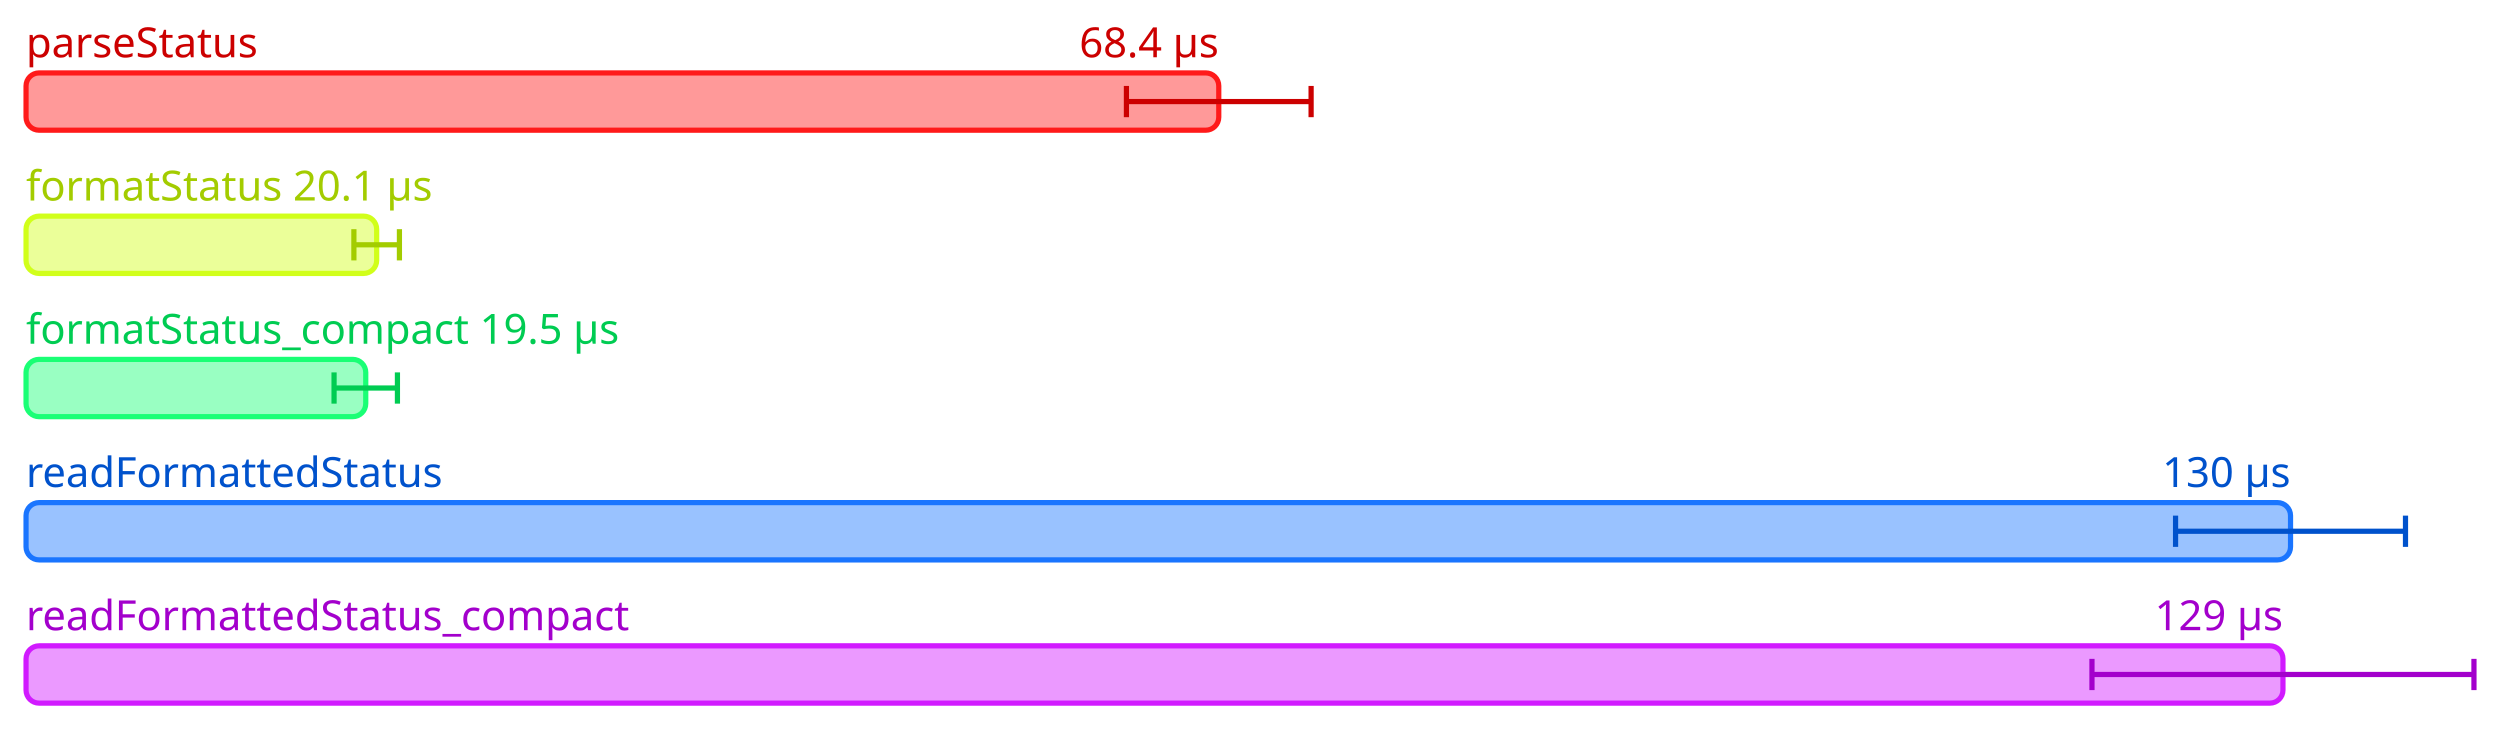
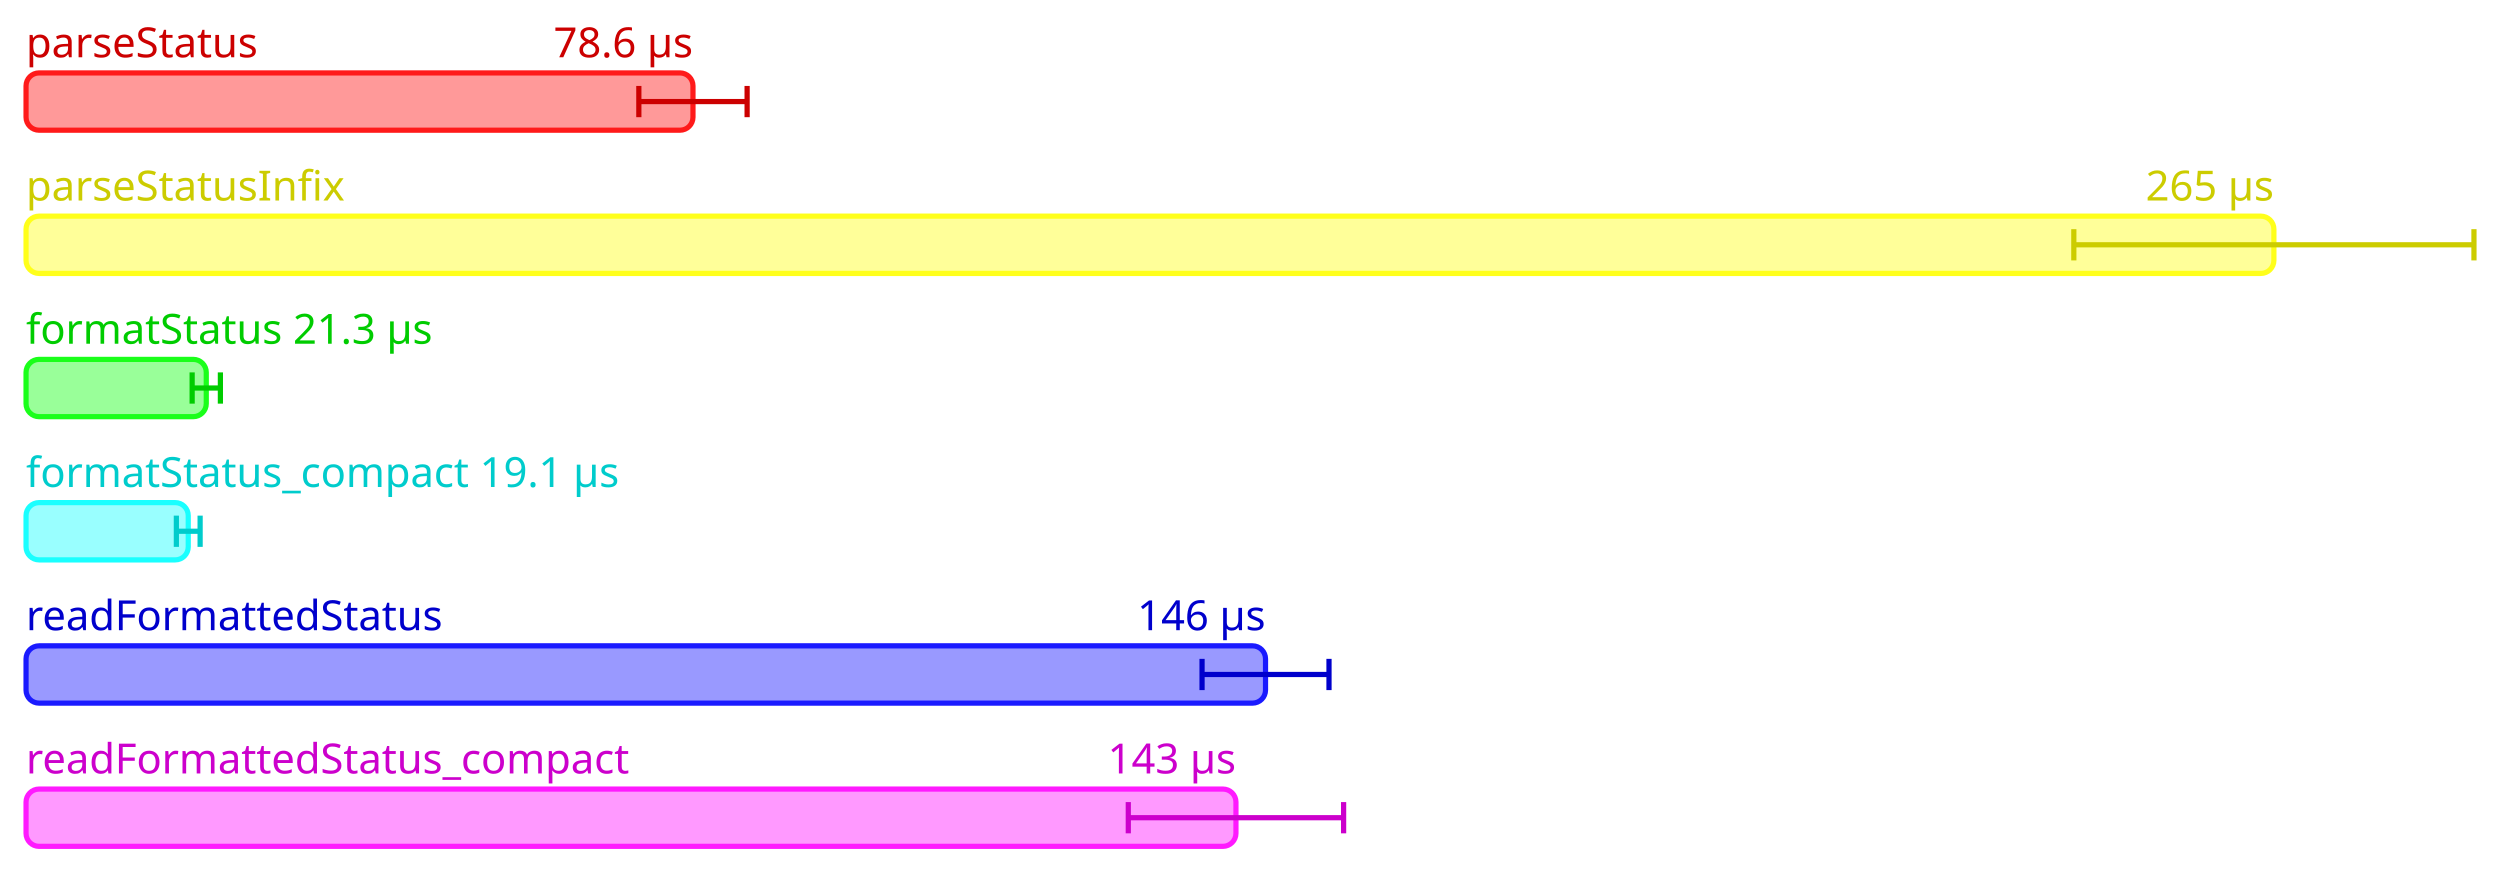
- <svg xmlns="http://www.w3.org/2000/svg" height="282" width="960.0" font-size="16" font-family="sans-serif" stroke-width="2">
+ <svg xmlns="http://www.w3.org/2000/svg" height="337" width="960.0" font-size="16" font-family="sans-serif" stroke-width="2">
  <g transform="translate(10.0 0)">
    <g fill="hsl(0, 100%, 40%)">
      <text y="22">parseStatus</text>
-       <text y="22" x="458.006" text-anchor="end">68.4 μs</text>
+       <text y="22" x="256.103" text-anchor="end">78.6 μs</text>
    </g>
    <g>
-       <rect y="28" rx="5" height="22" width="458.006" fill="hsl(0, 100%, 80%)" stroke="hsl(0, 100%, 55%)" />
+       <rect y="28" rx="5" height="22" width="256.103" fill="hsl(0, 100%, 80%)" stroke="hsl(0, 100%, 55%)" />
      <g stroke="hsl(0, 100%, 40%)">
-         <line x1="422.546" x2="493.465" y1="39" y2="39" />
-         <line x1="422.546" x2="422.546" y1="33" y2="45" />
-         <line x1="493.465" x2="493.465" y1="33" y2="45" />
+         <line x1="235.315" x2="276.892" y1="39" y2="39" />
+         <line x1="235.315" x2="235.315" y1="33" y2="45" />
+         <line x1="276.892" x2="276.892" y1="33" y2="45" />
      </g>
    </g>
-     <text fill="hsl(72, 100%, 40%)" y="77">formatStatus 20.1 μs</text>
+     <g fill="hsl(60, 100%, 40%)">
+       <text y="77">parseStatusInfix</text>
+       <text y="77" x="863.173" text-anchor="end">265  μs</text>
+     </g>
    <g>
-       <rect y="83" rx="5" height="22" width="134.637" fill="hsl(72, 100%, 80%)" stroke="hsl(72, 100%, 55%)" />
-       <g stroke="hsl(72, 100%, 40%)">
-         <line x1="125.894" x2="143.38" y1="94" y2="94" />
-         <line x1="125.894" x2="125.894" y1="88" y2="100" />
-         <line x1="143.38" x2="143.38" y1="88" y2="100" />
+       <rect y="83" rx="5" height="22" width="863.173" fill="hsl(60, 100%, 80%)" stroke="hsl(60, 100%, 55%)" />
+       <g stroke="hsl(60, 100%, 40%)">
+         <line x1="786.347" x2="940.0" y1="94" y2="94" />
+         <line x1="786.347" x2="786.347" y1="88" y2="100" />
+         <line x1="940.0" x2="940.0" y1="88" y2="100" />
      </g>
    </g>
-     <text fill="hsl(144, 100%, 40%)" y="132">formatStatus_compact 19.5 μs</text>
+     <text fill="hsl(120, 100%, 40%)" y="132">formatStatus 21.3 μs</text>
    <g>
-       <rect y="138" rx="5" height="22" width="130.447" fill="hsl(144, 100%, 80%)" stroke="hsl(144, 100%, 55%)" />
-       <g stroke="hsl(144, 100%, 40%)">
-         <line x1="118.279" x2="142.615" y1="149" y2="149" />
-         <line x1="118.279" x2="118.279" y1="143" y2="155" />
-         <line x1="142.615" x2="142.615" y1="143" y2="155" />
+       <rect y="138" rx="5" height="22" width="69.205" fill="hsl(120, 100%, 80%)" stroke="hsl(120, 100%, 55%)" />
+       <g stroke="hsl(120, 100%, 40%)">
+         <line x1="63.783" x2="74.628" y1="149" y2="149" />
+         <line x1="63.783" x2="63.783" y1="143" y2="155" />
+         <line x1="74.628" x2="74.628" y1="143" y2="155" />
      </g>
    </g>
-     <g fill="hsl(216, 100%, 40%)">
-       <text y="187">readFormattedStatus</text>
-       <text y="187" x="869.563" text-anchor="end">130  μs</text>
+     <text fill="hsl(180, 100%, 40%)" y="187">formatStatus_compact 19.1 μs</text>
+     <g>
+       <rect y="193" rx="5" height="22" width="62.283" fill="hsl(180, 100%, 80%)" stroke="hsl(180, 100%, 55%)" />
+       <g stroke="hsl(180, 100%, 40%)">
+         <line x1="57.72" x2="66.847" y1="204" y2="204" />
+         <line x1="57.72" x2="57.72" y1="198" y2="210" />
+         <line x1="66.847" x2="66.847" y1="198" y2="210" />
+       </g>
+     </g>
+     <g fill="hsl(240, 100%, 40%)">
+       <text y="242">readFormattedStatus</text>
+       <text y="242" x="475.96" text-anchor="end">146  μs</text>
    </g>
    <g>
-       <rect y="193" rx="5" height="22" width="869.563" fill="hsl(216, 100%, 80%)" stroke="hsl(216, 100%, 55%)" />
-       <g stroke="hsl(216, 100%, 40%)">
-         <line x1="825.415" x2="913.711" y1="204" y2="204" />
-         <line x1="825.415" x2="825.415" y1="198" y2="210" />
-         <line x1="913.711" x2="913.711" y1="198" y2="210" />
+       <rect y="248" rx="5" height="22" width="475.96" fill="hsl(240, 100%, 80%)" stroke="hsl(240, 100%, 55%)" />
+       <g stroke="hsl(240, 100%, 40%)">
+         <line x1="451.584" x2="500.336" y1="259" y2="259" />
+         <line x1="451.584" x2="451.584" y1="253" y2="265" />
+         <line x1="500.336" x2="500.336" y1="253" y2="265" />
      </g>
    </g>
-     <g fill="hsl(288, 100%, 40%)">
-       <text y="242">readFormattedStatus_compact</text>
-       <text y="242" x="866.657" text-anchor="end">129  μs</text>
+     <g fill="hsl(300, 100%, 40%)">
+       <text y="297">readFormattedStatus_compact</text>
+       <text y="297" x="464.604" text-anchor="end">143  μs</text>
    </g>
    <g>
-       <rect y="248" rx="5" height="22" width="866.657" fill="hsl(288, 100%, 80%)" stroke="hsl(288, 100%, 55%)" />
-       <g stroke="hsl(288, 100%, 40%)">
-         <line x1="793.314" x2="940.0" y1="259" y2="259" />
-         <line x1="793.314" x2="793.314" y1="253" y2="265" />
-         <line x1="940.0" x2="940.0" y1="253" y2="265" />
+       <rect y="303" rx="5" height="22" width="464.604" fill="hsl(300, 100%, 80%)" stroke="hsl(300, 100%, 55%)" />
+       <g stroke="hsl(300, 100%, 40%)">
+         <line x1="423.263" x2="505.945" y1="314" y2="314" />
+         <line x1="423.263" x2="423.263" y1="308" y2="320" />
+         <line x1="505.945" x2="505.945" y1="308" y2="320" />
      </g>
    </g>
  </g>
</svg>
